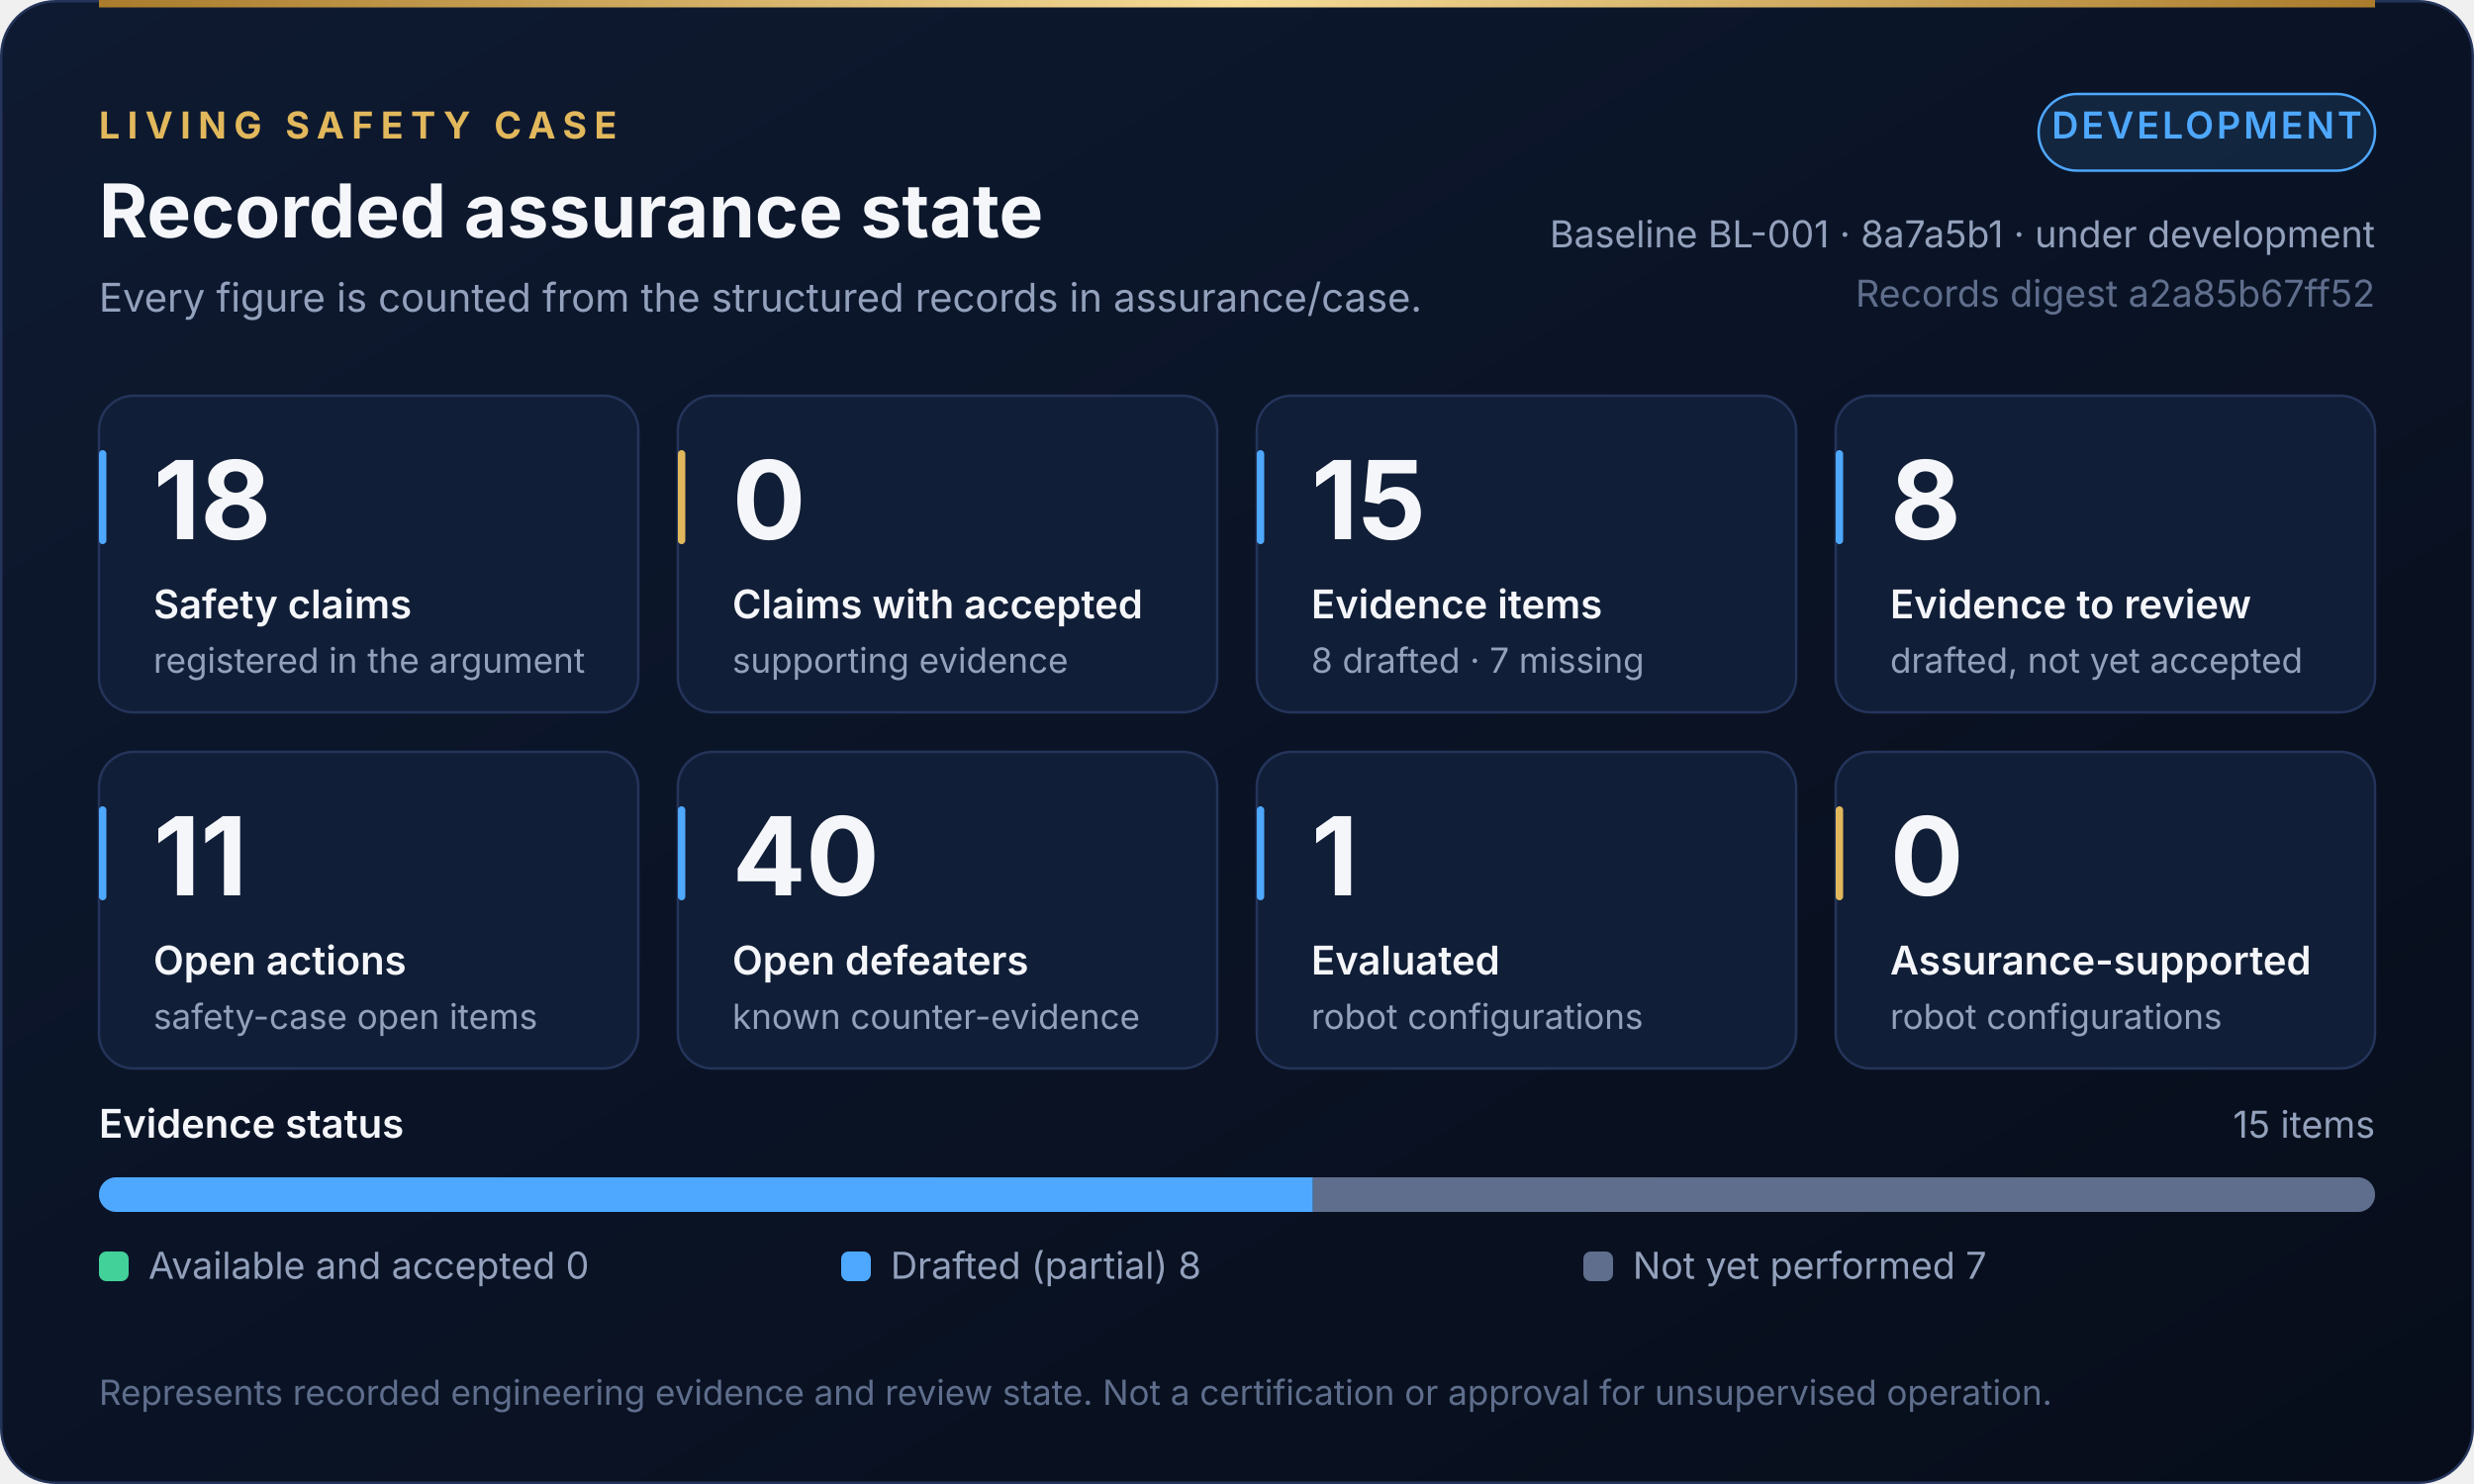
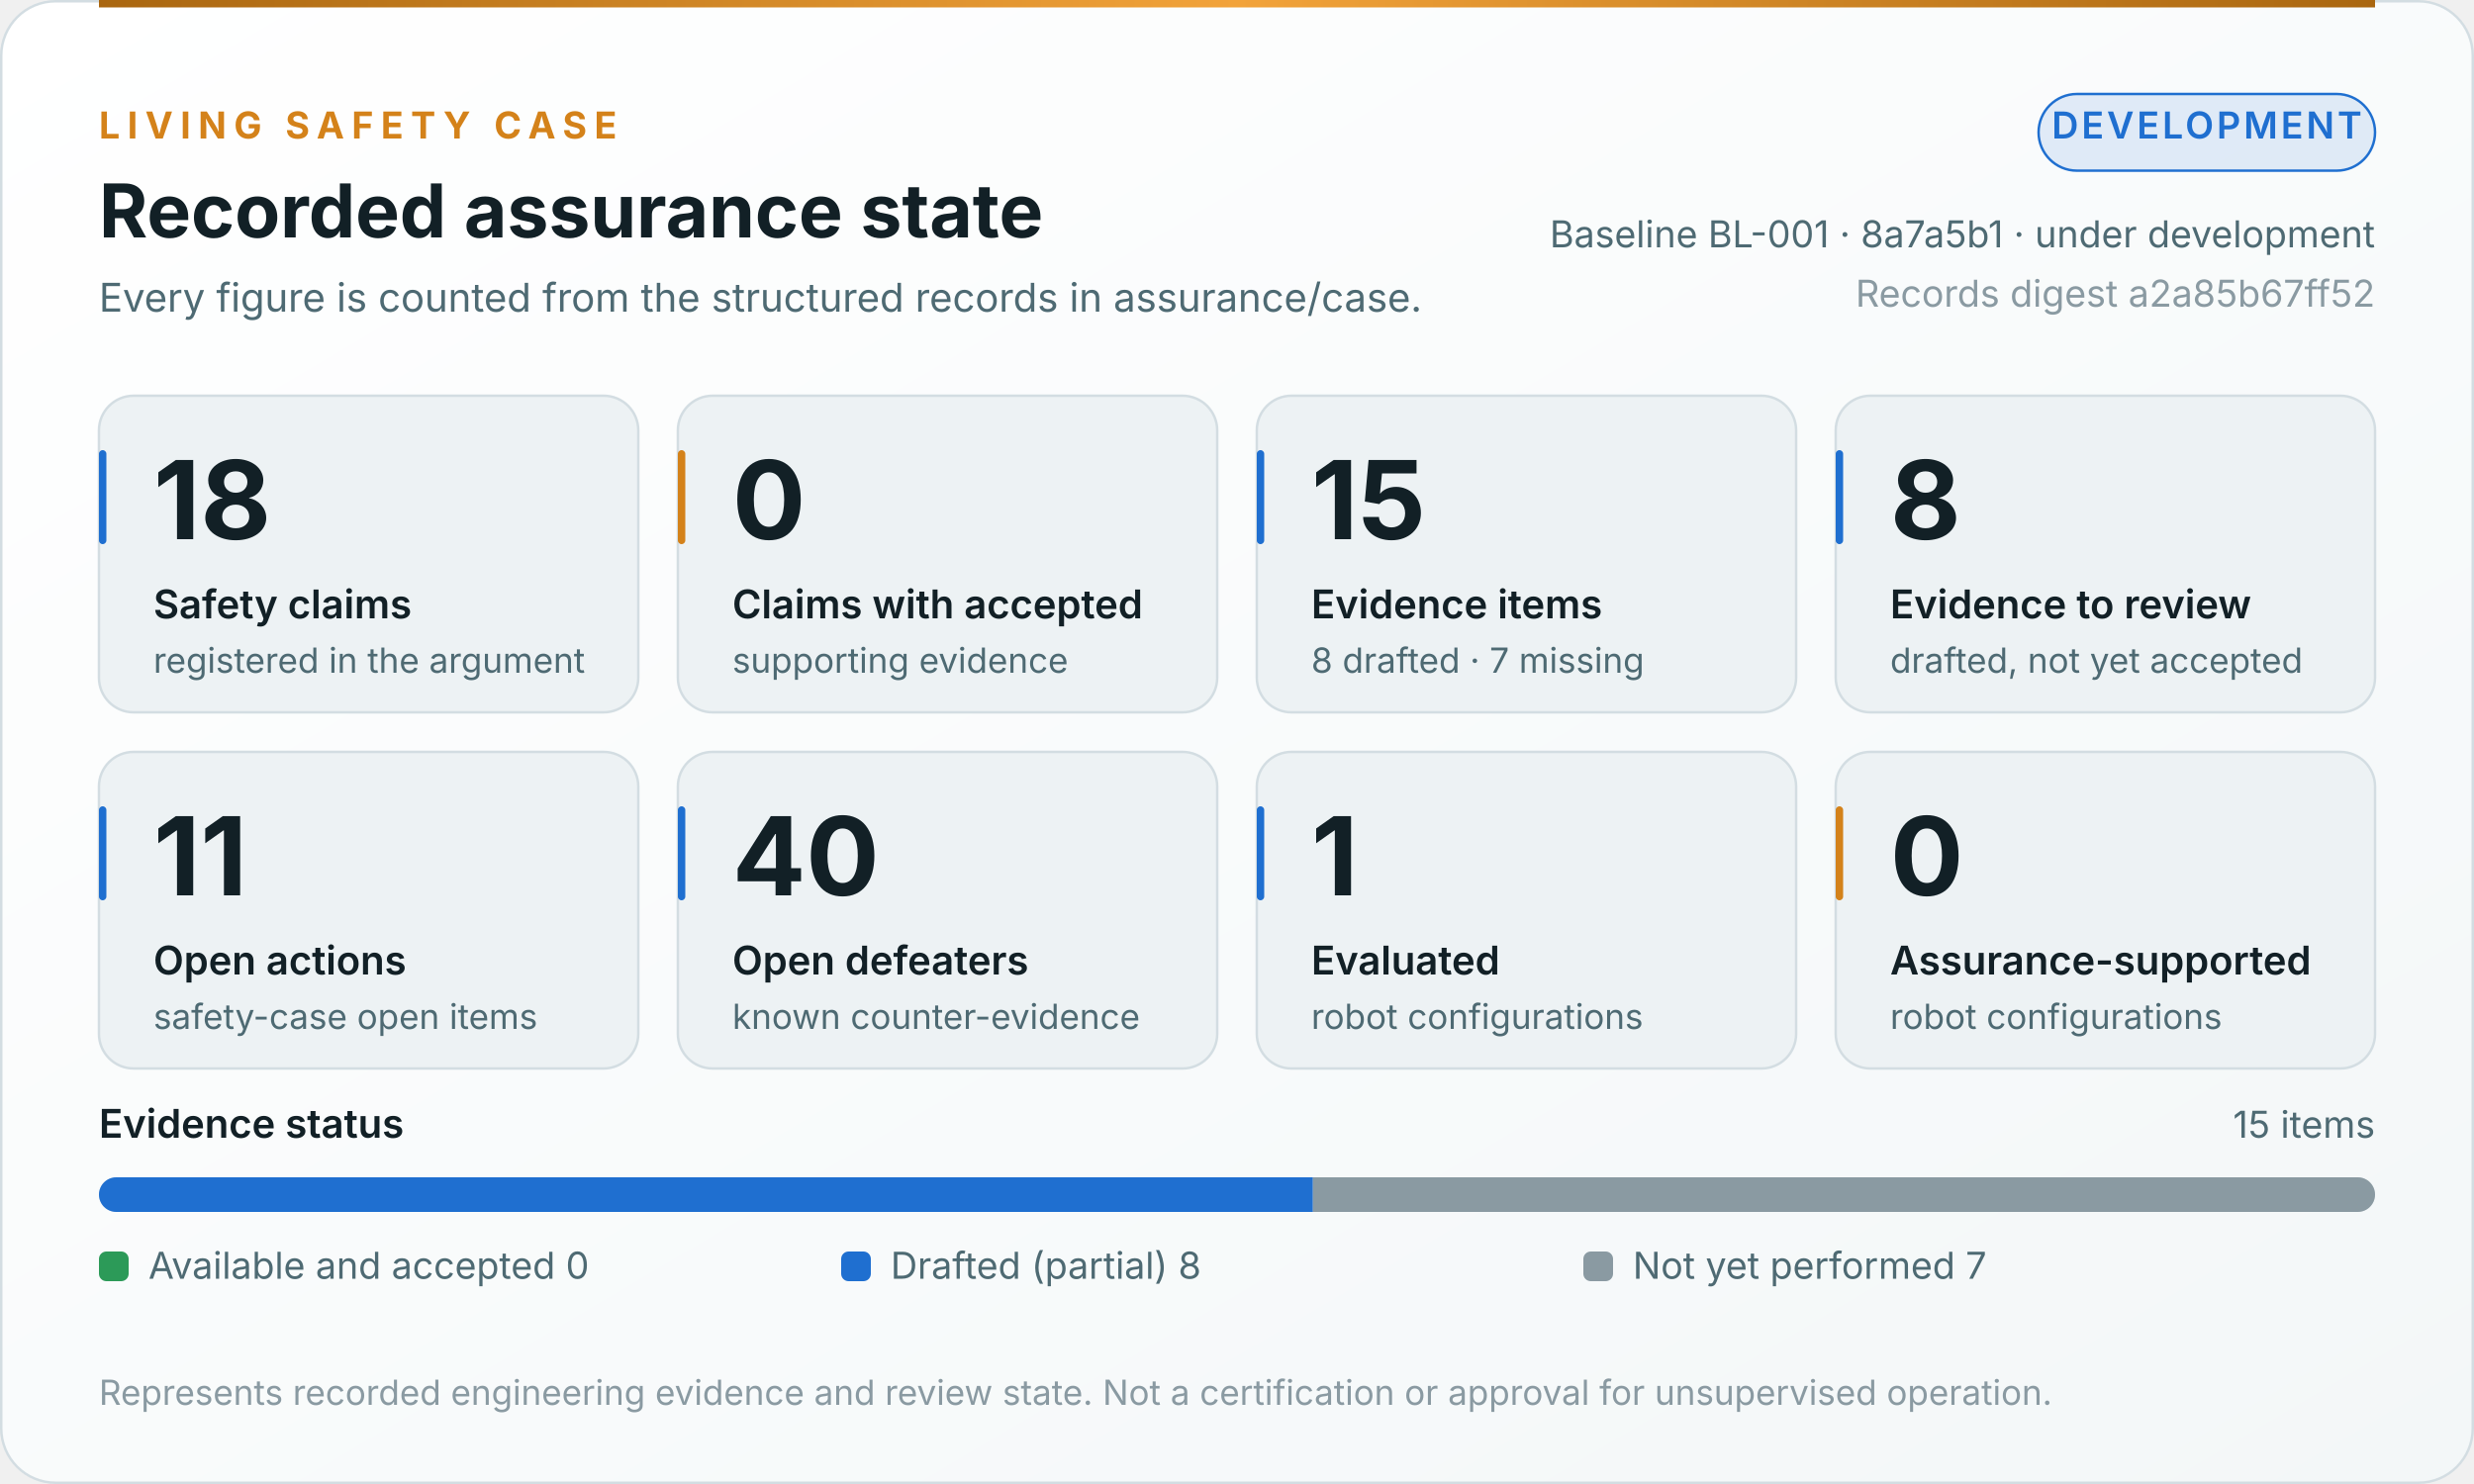
<svg xmlns="http://www.w3.org/2000/svg" width="1000" height="600" viewBox="0 0 1000 600" role="img" aria-labelledby="dash-t dash-d">
  <defs>
    <linearGradient id="dash-bg" x1="0" y1="0" x2="1" y2="1">
-       <stop offset="0" stop-color="#0E1A31" />
-       <stop offset="1" stop-color="#070D1A" />
+       <stop offset="0" stop-color="#FFFFFF" />
+       <stop offset="1" stop-color="#F3F7F8" />
    </linearGradient>
    <linearGradient id="dash-gold" x1="0" y1="0" x2="1" y2="0">
-       <stop offset="0" stop-color="#A97A2A" />
-       <stop offset="0.5" stop-color="#F6DC97" />
-       <stop offset="1" stop-color="#A97A2A" />
+       <stop offset="0" stop-color="#A8650F" />
+       <stop offset="0.5" stop-color="#F2A33A" />
+       <stop offset="1" stop-color="#A8650F" />
    </linearGradient>
  </defs>
-   <rect x="0.5" y="0.5" width="999" height="599" rx="22" fill="url(#dash-bg)" stroke="#24345A" />
+   <rect x="0.5" y="0.5" width="999" height="599" rx="22" fill="url(#dash-bg)" stroke="#D3DDE2" />
  <rect x="40" y="0" width="920" height="3" fill="url(#dash-gold)" />
  <g font-family="Inter, 'Segoe UI', 'Helvetica Neue', Helvetica, Arial, sans-serif">
-     <text x="40" y="56" font-size="15" font-weight="700" fill="#E2B85C" text-anchor="start" letter-spacing="3">LIVING SAFETY CASE</text>
-     <text x="40" y="96" font-size="30" font-weight="700" fill="#F4F6FA" text-anchor="start">Recorded assurance state</text>
-     <text x="40" y="126" font-size="16" font-weight="400" fill="#93A1BC" text-anchor="start">Every figure is counted from the structured records in assurance/case.</text>
-     <rect x="824" y="38" width="136" height="31" rx="15.5" fill="#4EA8FF" fill-opacity="0.12" stroke="#4EA8FF" />
-     <text x="892.0" y="56" font-size="15" font-weight="600" fill="#4EA8FF" text-anchor="middle" letter-spacing="1.2">DEVELOPMENT</text>
-     <text x="960" y="100" font-size="15" font-weight="400" fill="#93A1BC" text-anchor="end">Baseline BL-001 · 8a7a5b1 · under development</text>
-     <text x="960" y="124" font-size="15" font-weight="400" fill="#5F6E8C" text-anchor="end">Records digest a2a85b67ff52</text>
-     <rect x="40" y="160" width="218" height="128" rx="14" fill="#111E37" stroke="#24345A" />
-     <rect x="40" y="182" width="3" height="38" rx="1.5" fill="#4EA8FF" />
-     <text x="62" y="218" font-size="44" font-weight="700" fill="#F4F6FA" text-anchor="start">18</text>
-     <text x="62" y="250" font-size="16" font-weight="600" fill="#F4F6FA" text-anchor="start">Safety claims</text>
-     <text x="62" y="272" font-size="14" font-weight="400" fill="#93A1BC" text-anchor="start">registered in the argument</text>
-     <rect x="274" y="160" width="218" height="128" rx="14" fill="#111E37" stroke="#24345A" />
-     <rect x="274" y="182" width="3" height="38" rx="1.5" fill="#E2B85C" />
-     <text x="296" y="218" font-size="44" font-weight="700" fill="#F4F6FA" text-anchor="start">0</text>
-     <text x="296" y="250" font-size="16" font-weight="600" fill="#F4F6FA" text-anchor="start">Claims with accepted</text>
-     <text x="296" y="272" font-size="14" font-weight="400" fill="#93A1BC" text-anchor="start">supporting evidence</text>
-     <rect x="508" y="160" width="218" height="128" rx="14" fill="#111E37" stroke="#24345A" />
-     <rect x="508" y="182" width="3" height="38" rx="1.5" fill="#4EA8FF" />
-     <text x="530" y="218" font-size="44" font-weight="700" fill="#F4F6FA" text-anchor="start">15</text>
-     <text x="530" y="250" font-size="16" font-weight="600" fill="#F4F6FA" text-anchor="start">Evidence items</text>
-     <text x="530" y="272" font-size="14" font-weight="400" fill="#93A1BC" text-anchor="start">8 drafted · 7 missing</text>
-     <rect x="742" y="160" width="218" height="128" rx="14" fill="#111E37" stroke="#24345A" />
-     <rect x="742" y="182" width="3" height="38" rx="1.5" fill="#4EA8FF" />
-     <text x="764" y="218" font-size="44" font-weight="700" fill="#F4F6FA" text-anchor="start">8</text>
-     <text x="764" y="250" font-size="16" font-weight="600" fill="#F4F6FA" text-anchor="start">Evidence to review</text>
-     <text x="764" y="272" font-size="14" font-weight="400" fill="#93A1BC" text-anchor="start">drafted, not yet accepted</text>
-     <rect x="40" y="304" width="218" height="128" rx="14" fill="#111E37" stroke="#24345A" />
-     <rect x="40" y="326" width="3" height="38" rx="1.5" fill="#4EA8FF" />
-     <text x="62" y="362" font-size="44" font-weight="700" fill="#F4F6FA" text-anchor="start">11</text>
-     <text x="62" y="394" font-size="16" font-weight="600" fill="#F4F6FA" text-anchor="start">Open actions</text>
-     <text x="62" y="416" font-size="14" font-weight="400" fill="#93A1BC" text-anchor="start">safety-case open items</text>
-     <rect x="274" y="304" width="218" height="128" rx="14" fill="#111E37" stroke="#24345A" />
-     <rect x="274" y="326" width="3" height="38" rx="1.5" fill="#4EA8FF" />
-     <text x="296" y="362" font-size="44" font-weight="700" fill="#F4F6FA" text-anchor="start">40</text>
-     <text x="296" y="394" font-size="16" font-weight="600" fill="#F4F6FA" text-anchor="start">Open defeaters</text>
-     <text x="296" y="416" font-size="14" font-weight="400" fill="#93A1BC" text-anchor="start">known counter-evidence</text>
-     <rect x="508" y="304" width="218" height="128" rx="14" fill="#111E37" stroke="#24345A" />
-     <rect x="508" y="326" width="3" height="38" rx="1.5" fill="#4EA8FF" />
-     <text x="530" y="362" font-size="44" font-weight="700" fill="#F4F6FA" text-anchor="start">1</text>
-     <text x="530" y="394" font-size="16" font-weight="600" fill="#F4F6FA" text-anchor="start">Evaluated</text>
-     <text x="530" y="416" font-size="14" font-weight="400" fill="#93A1BC" text-anchor="start">robot configurations</text>
-     <rect x="742" y="304" width="218" height="128" rx="14" fill="#111E37" stroke="#24345A" />
-     <rect x="742" y="326" width="3" height="38" rx="1.5" fill="#E2B85C" />
-     <text x="764" y="362" font-size="44" font-weight="700" fill="#F4F6FA" text-anchor="start">0</text>
-     <text x="764" y="394" font-size="16" font-weight="600" fill="#F4F6FA" text-anchor="start">Assurance-supported</text>
-     <text x="764" y="416" font-size="14" font-weight="400" fill="#93A1BC" text-anchor="start">robot configurations</text>
-     <text x="40" y="460" font-size="16" font-weight="600" fill="#F4F6FA" text-anchor="start">Evidence status</text>
-     <text x="960" y="460" font-size="15" font-weight="400" fill="#93A1BC" text-anchor="end">15 items</text>
+     <text x="40" y="56" font-size="15" font-weight="700" fill="#D4821A" text-anchor="start" letter-spacing="3">LIVING SAFETY CASE</text>
+     <text x="40" y="96" font-size="30" font-weight="700" fill="#122026" text-anchor="start">Recorded assurance state</text>
+     <text x="40" y="126" font-size="16" font-weight="400" fill="#4E6A73" text-anchor="start">Every figure is counted from the structured records in assurance/case.</text>
+     <rect x="824" y="38" width="136" height="31" rx="15.5" fill="#1F6FD0" fill-opacity="0.12" stroke="#1F6FD0" />
+     <text x="892.0" y="56" font-size="15" font-weight="600" fill="#1F6FD0" text-anchor="middle" letter-spacing="1.2">DEVELOPMENT</text>
+     <text x="960" y="100" font-size="15" font-weight="400" fill="#4E6A73" text-anchor="end">Baseline BL-001 · 8a7a5b1 · under development</text>
+     <text x="960" y="124" font-size="15" font-weight="400" fill="#8A9AA2" text-anchor="end">Records digest a2a85b67ff52</text>
+     <rect x="40" y="160" width="218" height="128" rx="14" fill="#EDF2F4" stroke="#D3DDE2" />
+     <rect x="40" y="182" width="3" height="38" rx="1.5" fill="#1F6FD0" />
+     <text x="62" y="218" font-size="44" font-weight="700" fill="#122026" text-anchor="start">18</text>
+     <text x="62" y="250" font-size="16" font-weight="600" fill="#122026" text-anchor="start">Safety claims</text>
+     <text x="62" y="272" font-size="14" font-weight="400" fill="#4E6A73" text-anchor="start">registered in the argument</text>
+     <rect x="274" y="160" width="218" height="128" rx="14" fill="#EDF2F4" stroke="#D3DDE2" />
+     <rect x="274" y="182" width="3" height="38" rx="1.5" fill="#D4821A" />
+     <text x="296" y="218" font-size="44" font-weight="700" fill="#122026" text-anchor="start">0</text>
+     <text x="296" y="250" font-size="16" font-weight="600" fill="#122026" text-anchor="start">Claims with accepted</text>
+     <text x="296" y="272" font-size="14" font-weight="400" fill="#4E6A73" text-anchor="start">supporting evidence</text>
+     <rect x="508" y="160" width="218" height="128" rx="14" fill="#EDF2F4" stroke="#D3DDE2" />
+     <rect x="508" y="182" width="3" height="38" rx="1.5" fill="#1F6FD0" />
+     <text x="530" y="218" font-size="44" font-weight="700" fill="#122026" text-anchor="start">15</text>
+     <text x="530" y="250" font-size="16" font-weight="600" fill="#122026" text-anchor="start">Evidence items</text>
+     <text x="530" y="272" font-size="14" font-weight="400" fill="#4E6A73" text-anchor="start">8 drafted · 7 missing</text>
+     <rect x="742" y="160" width="218" height="128" rx="14" fill="#EDF2F4" stroke="#D3DDE2" />
+     <rect x="742" y="182" width="3" height="38" rx="1.5" fill="#1F6FD0" />
+     <text x="764" y="218" font-size="44" font-weight="700" fill="#122026" text-anchor="start">8</text>
+     <text x="764" y="250" font-size="16" font-weight="600" fill="#122026" text-anchor="start">Evidence to review</text>
+     <text x="764" y="272" font-size="14" font-weight="400" fill="#4E6A73" text-anchor="start">drafted, not yet accepted</text>
+     <rect x="40" y="304" width="218" height="128" rx="14" fill="#EDF2F4" stroke="#D3DDE2" />
+     <rect x="40" y="326" width="3" height="38" rx="1.5" fill="#1F6FD0" />
+     <text x="62" y="362" font-size="44" font-weight="700" fill="#122026" text-anchor="start">11</text>
+     <text x="62" y="394" font-size="16" font-weight="600" fill="#122026" text-anchor="start">Open actions</text>
+     <text x="62" y="416" font-size="14" font-weight="400" fill="#4E6A73" text-anchor="start">safety-case open items</text>
+     <rect x="274" y="304" width="218" height="128" rx="14" fill="#EDF2F4" stroke="#D3DDE2" />
+     <rect x="274" y="326" width="3" height="38" rx="1.5" fill="#1F6FD0" />
+     <text x="296" y="362" font-size="44" font-weight="700" fill="#122026" text-anchor="start">40</text>
+     <text x="296" y="394" font-size="16" font-weight="600" fill="#122026" text-anchor="start">Open defeaters</text>
+     <text x="296" y="416" font-size="14" font-weight="400" fill="#4E6A73" text-anchor="start">known counter-evidence</text>
+     <rect x="508" y="304" width="218" height="128" rx="14" fill="#EDF2F4" stroke="#D3DDE2" />
+     <rect x="508" y="326" width="3" height="38" rx="1.5" fill="#1F6FD0" />
+     <text x="530" y="362" font-size="44" font-weight="700" fill="#122026" text-anchor="start">1</text>
+     <text x="530" y="394" font-size="16" font-weight="600" fill="#122026" text-anchor="start">Evaluated</text>
+     <text x="530" y="416" font-size="14" font-weight="400" fill="#4E6A73" text-anchor="start">robot configurations</text>
+     <rect x="742" y="304" width="218" height="128" rx="14" fill="#EDF2F4" stroke="#D3DDE2" />
+     <rect x="742" y="326" width="3" height="38" rx="1.5" fill="#D4821A" />
+     <text x="764" y="362" font-size="44" font-weight="700" fill="#122026" text-anchor="start">0</text>
+     <text x="764" y="394" font-size="16" font-weight="600" fill="#122026" text-anchor="start">Assurance-supported</text>
+     <text x="764" y="416" font-size="14" font-weight="400" fill="#4E6A73" text-anchor="start">robot configurations</text>
+     <text x="40" y="460" font-size="16" font-weight="600" fill="#122026" text-anchor="start">Evidence status</text>
+     <text x="960" y="460" font-size="15" font-weight="400" fill="#4E6A73" text-anchor="end">15 items</text>
    <defs>
      <clipPath id="bar40476">
        <rect x="40" y="476" width="920" height="14" rx="7.0" />
      </clipPath>
    </defs>
    <g clip-path="url(#bar40476)">
-       <rect x="40" y="476" width="920" height="14" rx="7.0" fill="#070D1A" stroke="#24345A" />
-       <rect x="40.0" y="476" width="490.7" height="14" fill="#4EA8FF" />
-       <rect x="530.7" y="476" width="429.3" height="14" fill="#5F6E8C" />
+       <rect x="40" y="476" width="920" height="14" rx="7.0" fill="#FFFFFF" stroke="#D3DDE2" />
+       <rect x="40.0" y="476" width="490.7" height="14" fill="#1F6FD0" />
+       <rect x="530.7" y="476" width="429.3" height="14" fill="#8A9AA2" />
    </g>
-     <rect x="40" y="506" width="12" height="12" rx="3" fill="#43D19A" />
-     <text x="60" y="517" font-size="15" font-weight="400" fill="#93A1BC" text-anchor="start">Available and accepted  0</text>
-     <rect x="340" y="506" width="12" height="12" rx="3" fill="#4EA8FF" />
-     <text x="360" y="517" font-size="15" font-weight="400" fill="#93A1BC" text-anchor="start">Drafted (partial)  8</text>
-     <rect x="640" y="506" width="12" height="12" rx="3" fill="#5F6E8C" />
-     <text x="660" y="517" font-size="15" font-weight="400" fill="#93A1BC" text-anchor="start">Not yet performed  7</text>
-     <text x="40" y="568" font-size="14" font-weight="400" fill="#5F6E8C" text-anchor="start">Represents recorded engineering evidence and review state. Not a certification or approval for unsupervised operation.</text>
+     <rect x="40" y="506" width="12" height="12" rx="3" fill="#2C9A58" />
+     <text x="60" y="517" font-size="15" font-weight="400" fill="#4E6A73" text-anchor="start">Available and accepted  0</text>
+     <rect x="340" y="506" width="12" height="12" rx="3" fill="#1F6FD0" />
+     <text x="360" y="517" font-size="15" font-weight="400" fill="#4E6A73" text-anchor="start">Drafted (partial)  8</text>
+     <rect x="640" y="506" width="12" height="12" rx="3" fill="#8A9AA2" />
+     <text x="660" y="517" font-size="15" font-weight="400" fill="#4E6A73" text-anchor="start">Not yet performed  7</text>
+     <text x="40" y="568" font-size="14" font-weight="400" fill="#8A9AA2" text-anchor="start">Represents recorded engineering evidence and review state. Not a certification or approval for unsupervised operation.</text>
  </g>
</svg>
